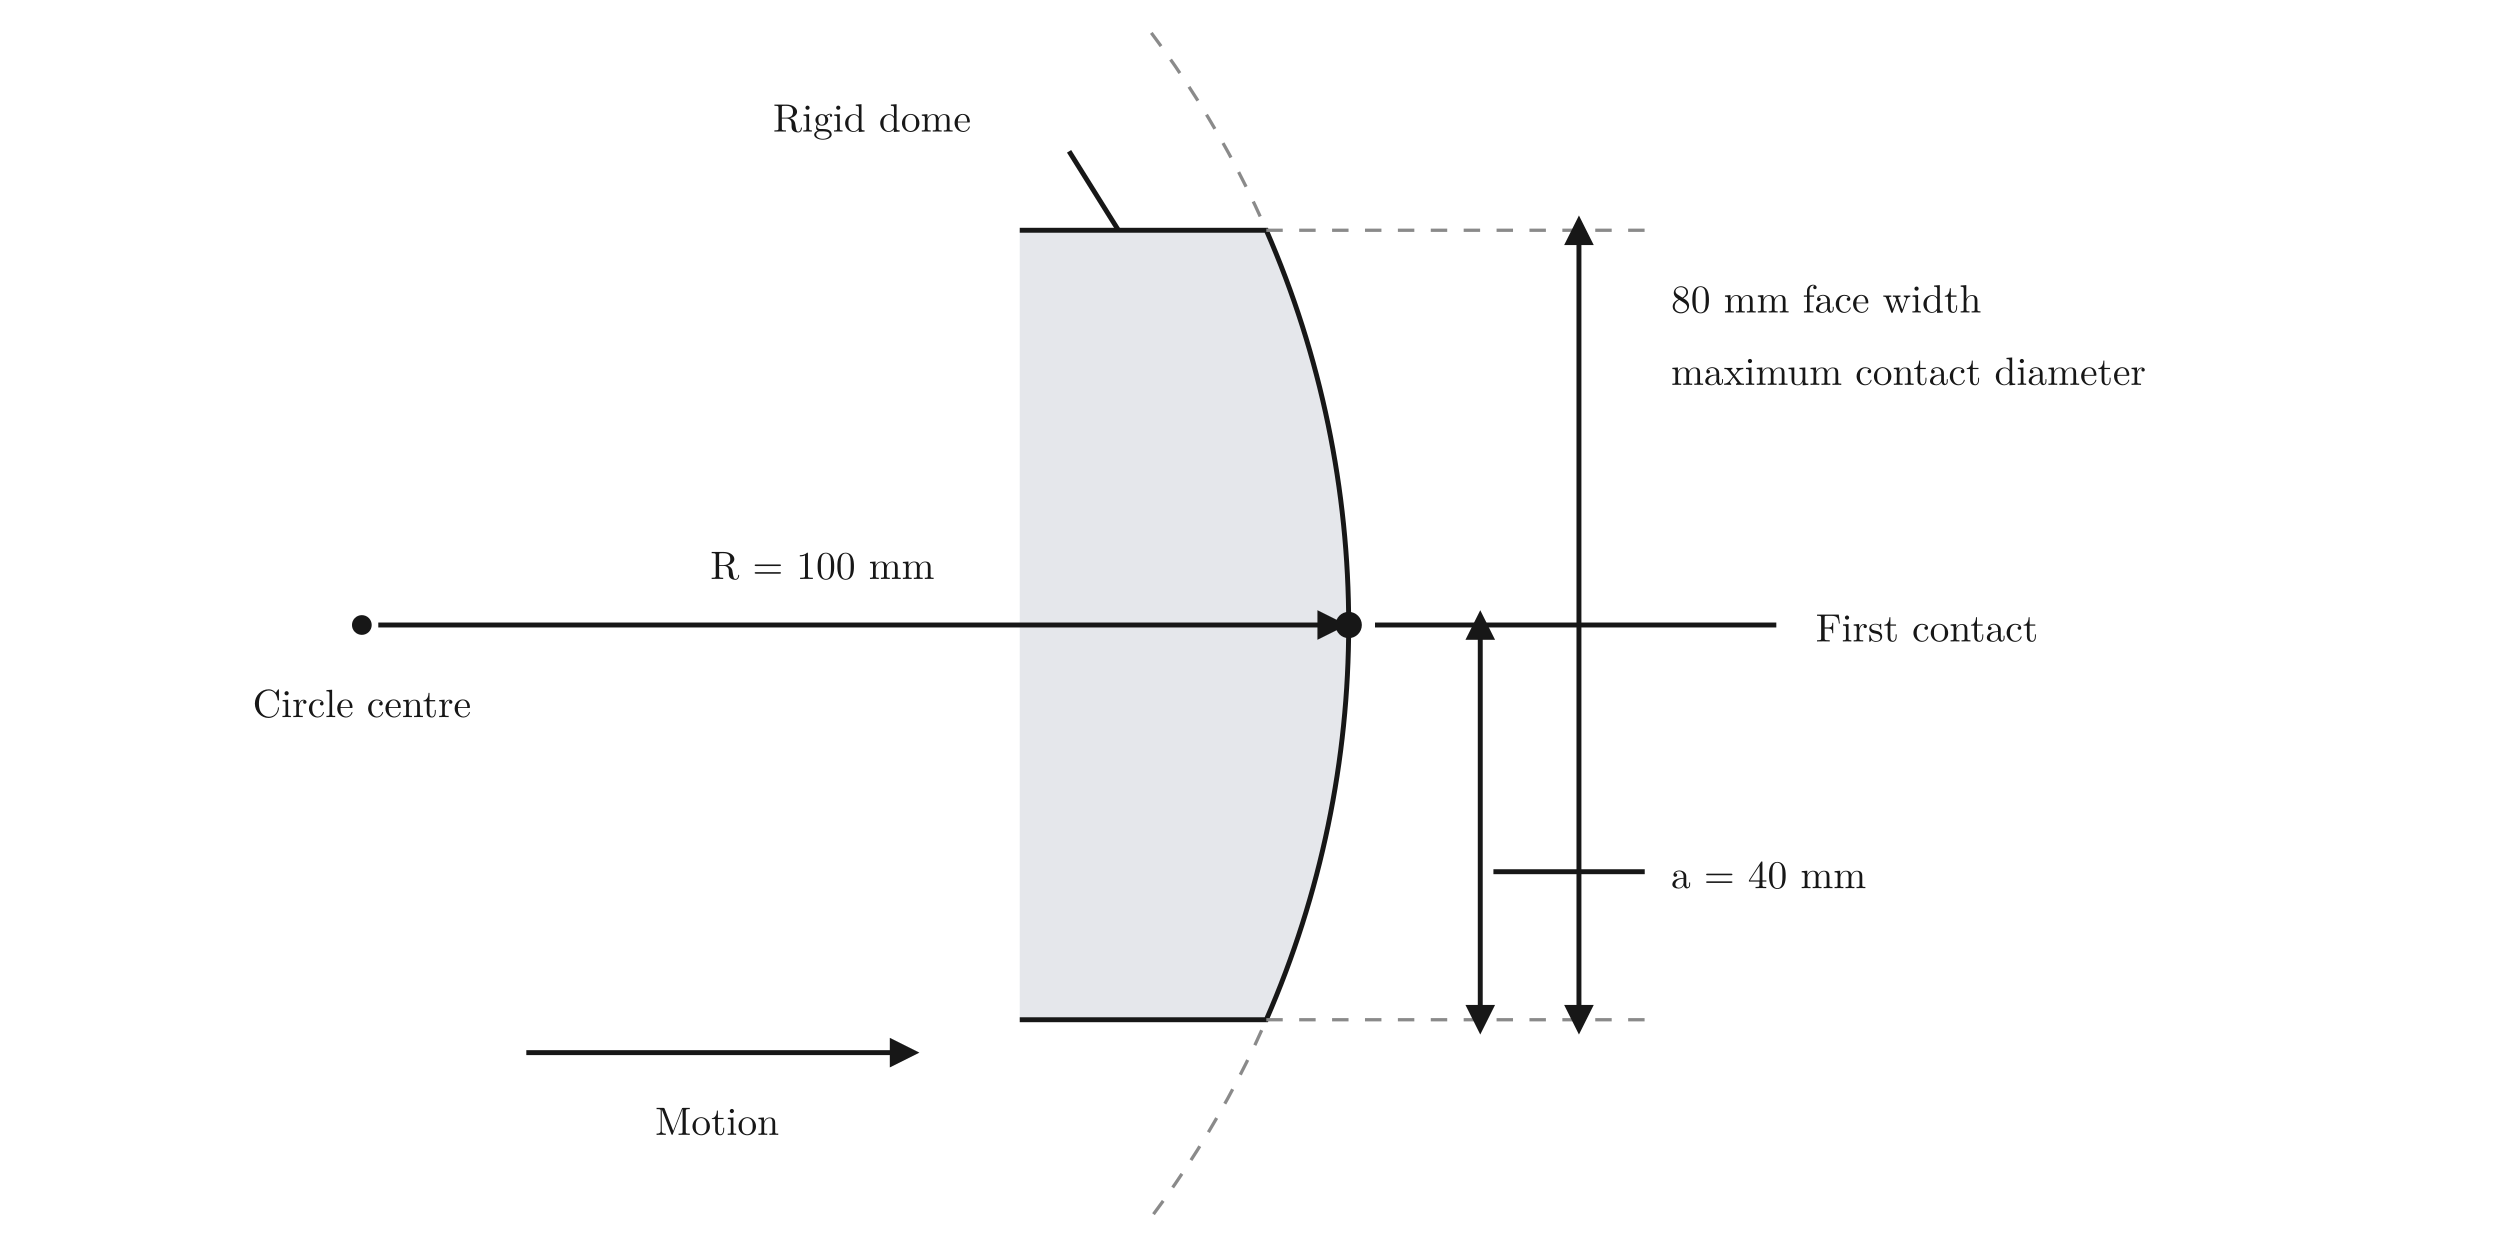
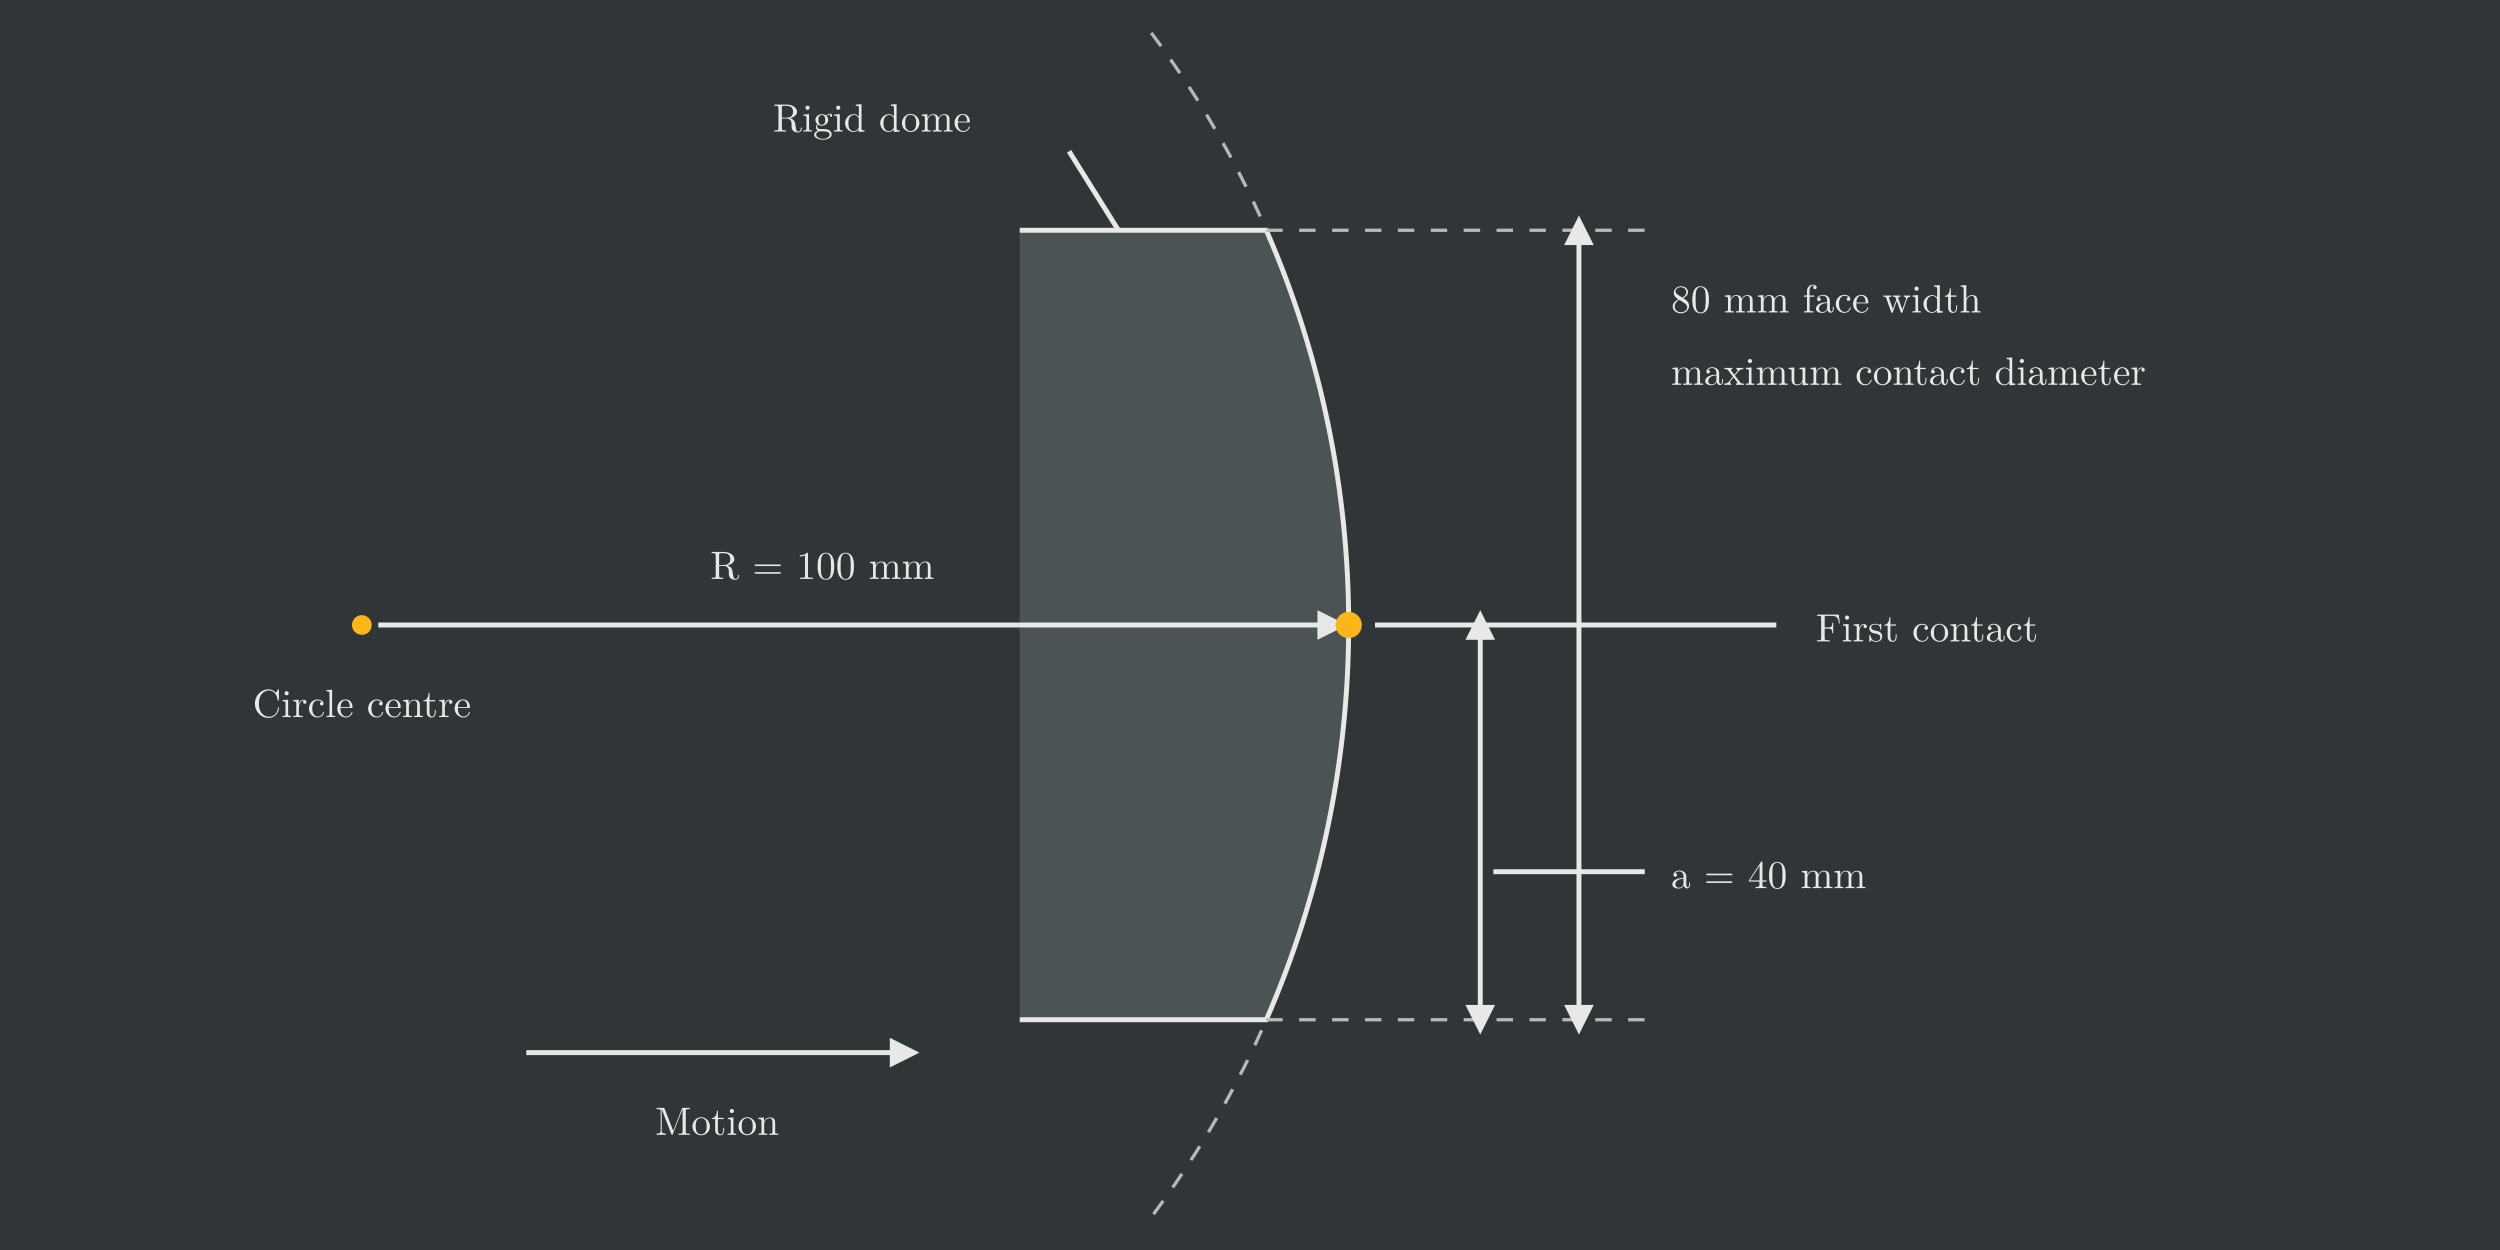
<svg xmlns="http://www.w3.org/2000/svg" viewBox="0 0 760 380" role="img" aria-labelledby="title desc">
  <style>
-     text { fill: #171717; font-family: "Latin Modern Roman", "LM Roman 10", "Computer Modern", serif; }
-     .background { fill: #ffffff; }
-     .line { fill: none; stroke: #171717; stroke-width: 1.5; }
-     .guide { fill: none; stroke: #8a8a8a; stroke-width: 1; stroke-dasharray: 5 5; }
-     .body { fill: #e5e7eb; }
-     .dot { fill: #171717; }
+     text { fill: #e7e9e8; font-family: "Latin Modern Roman", "LM Roman 10", "Computer Modern", serif; }
+     .background { fill: #303638; }
+     .line { fill: none; stroke: #e7e9e8; stroke-width: 1.5; }
+     .guide { fill: none; stroke: #b4bab8; stroke-width: 1; stroke-dasharray: 5 5; }
+     .body { fill: #4c5355; }
+     .dot { fill: #fbb61a; }
  </style>
  <defs>
    <marker id="arrow" viewBox="0 0 10 10" refX="5" refY="5" markerWidth="6" markerHeight="6" orient="auto-start-reverse">
-       <path d="M0,0 L10,5 L0,10 Z" fill="#171717" />
+       <path d="M0,0 L10,5 L0,10 Z" fill="#e7e9e8" />
    </marker>
  </defs>
  <rect class="background" width="760" height="380" />
  <path class="guide" d="M350,10 A300,300 0 0 1 350,370" />
  <path class="body" d="M310,70 H384.955 A300,300 0 0 1 384.955,310 H310 Z" />
  <path class="line" d="M310,70 H384.955 A300,300 0 0 1 384.955,310 H310" />
  <text x="235" y="40">Rigid dome</text>
  <path class="line" d="M325,46 L340,70" />
  <circle class="dot" cx="110" cy="190" r="3" />
  <text x="110" y="218" text-anchor="middle">Circle centre</text>
  <path class="line" d="M115,190 H405" marker-end="url(#arrow)" />
  <text x="250" y="176" text-anchor="middle">R = 100 mm</text>
  <circle class="dot" cx="410" cy="190" r="4" />
  <path class="line" d="M418,190 H540" />
  <text x="552" y="195">First contact</text>
  <path class="guide" d="M384.955,70 H500 M384.955,310 H500" />
  <path class="line" d="M480,70 V310" marker-start="url(#arrow)" marker-end="url(#arrow)" />
  <text x="508" y="95">80 mm face width</text>
  <text x="508" y="117">maximum contact diameter</text>
  <path class="line" d="M450,190 V310" marker-start="url(#arrow)" marker-end="url(#arrow)" />
  <path class="line" d="M454,265 H500" />
  <text x="508" y="270">a = 40 mm</text>
  <path class="line" d="M160,320 H275" marker-end="url(#arrow)" />
  <text x="218" y="345" text-anchor="middle">Motion</text>
</svg>
